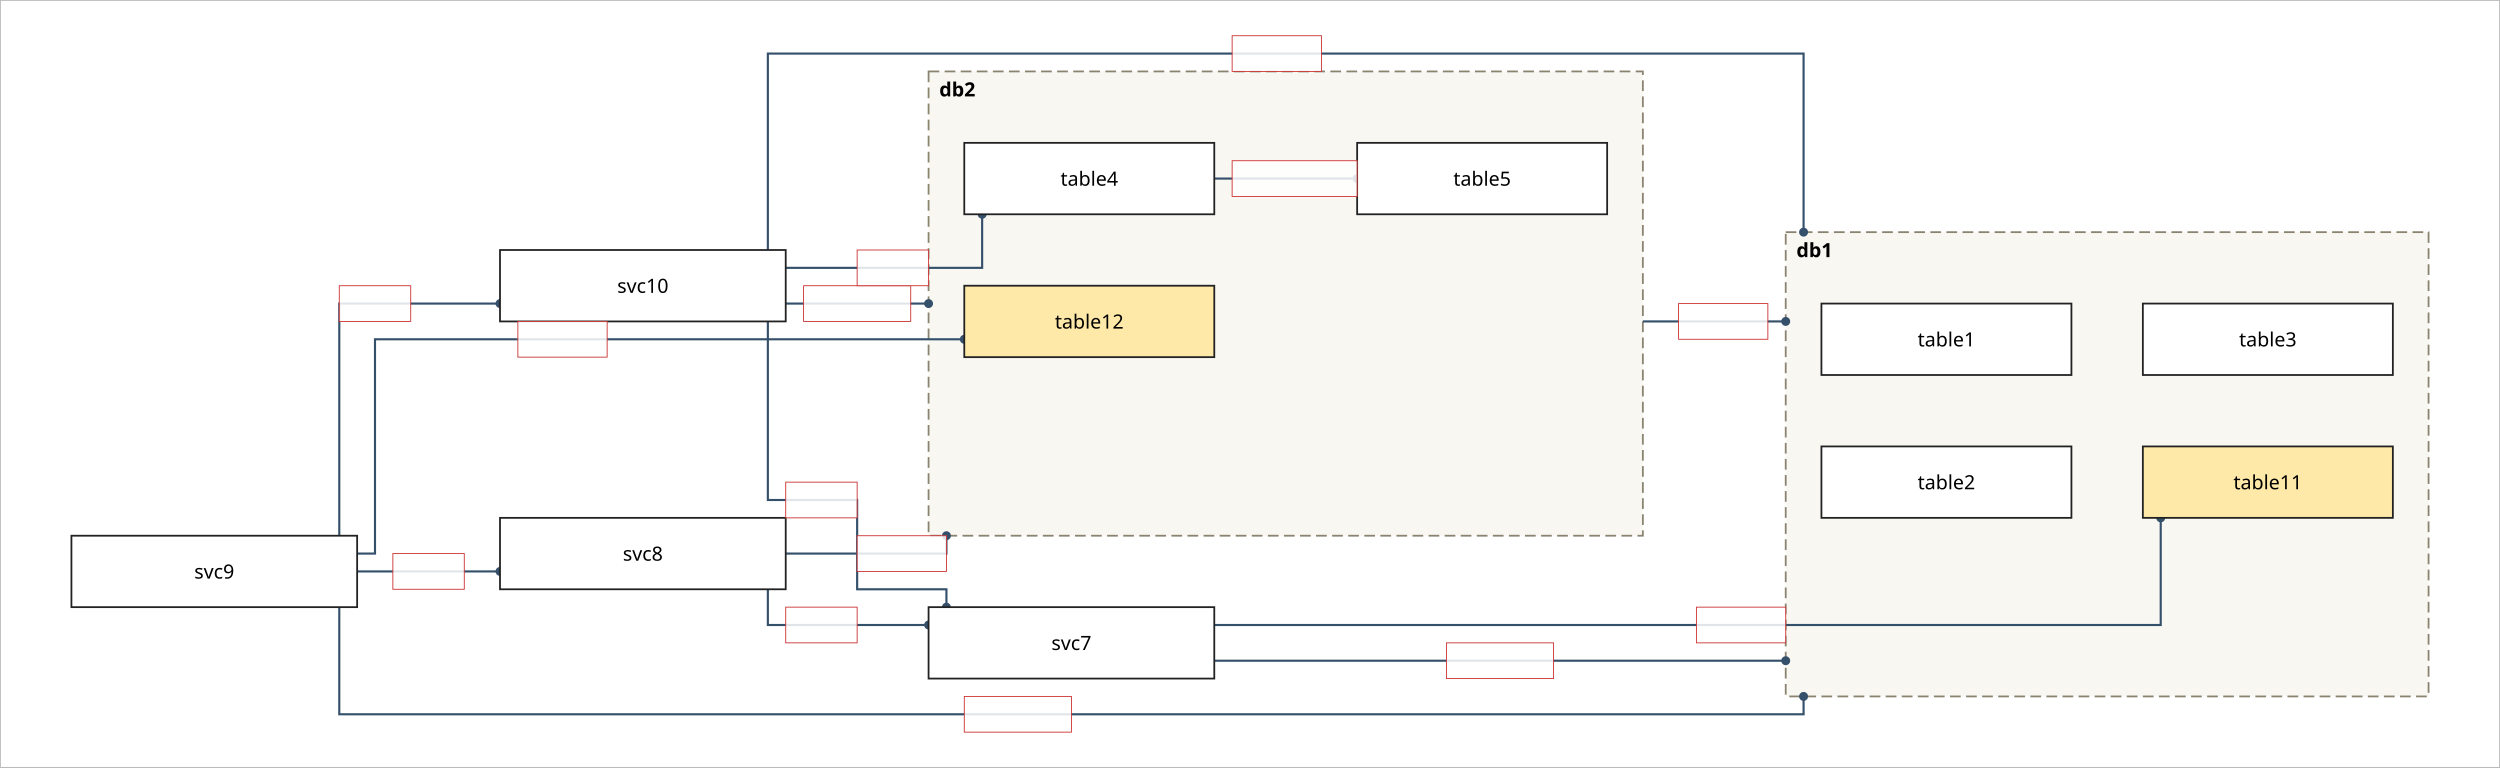
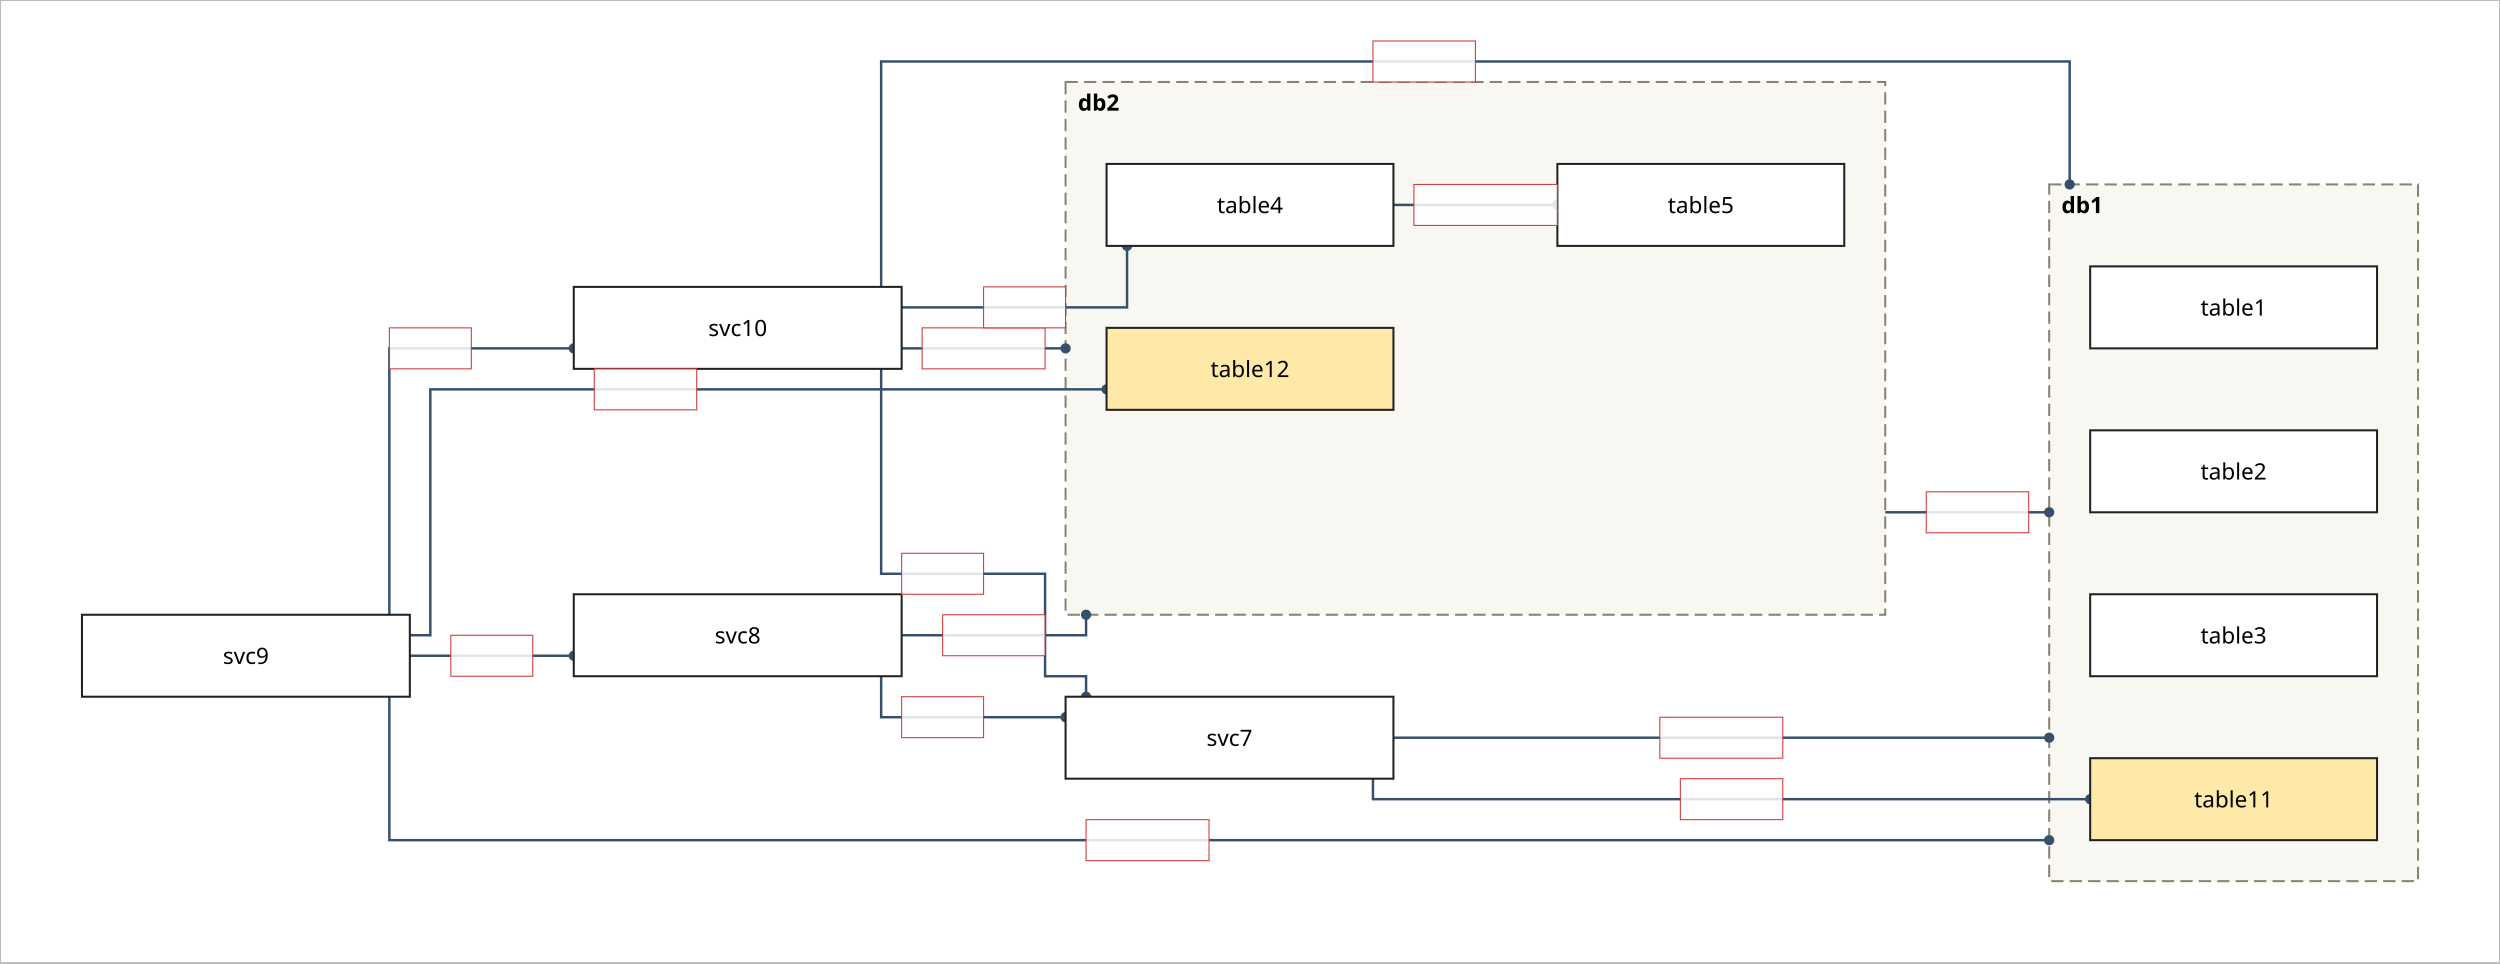
- <svg xmlns="http://www.w3.org/2000/svg" width="1400" height="430" viewBox="0 0 1400 430" font-family="sans-serif" font-size="11">
+ <svg xmlns="http://www.w3.org/2000/svg" width="1220" height="470" viewBox="0 0 1220 470" font-family="sans-serif" font-size="11">
  <rect width="100%" height="100%" fill="#fff" stroke="#bbb" />
-   <rect x="1000" y="130" width="360" height="260" fill="#f3f1ea" fill-opacity="0.6" stroke="#8a8370" stroke-dasharray="6 3" />
-   <text x="1006" y="144" font-weight="bold">db1</text>
+   <rect x="1000" y="90" width="180" height="340" fill="#f3f1ea" fill-opacity="0.6" stroke="#8a8370" stroke-dasharray="6 3" />
+   <text x="1006" y="104" font-weight="bold">db1</text>
  <rect x="520" y="40" width="400" height="260" fill="#f3f1ea" fill-opacity="0.6" stroke="#8a8370" stroke-dasharray="6 3" />
  <text x="526" y="54" font-weight="bold">db2</text>
  <polyline points="680,100 760,100" fill="none" stroke="#35506b" stroke-width="1.2" />
  <circle cx="760" cy="100" r="2.5" fill="#35506b" />
-   <polyline points="920,180 1000,180" fill="none" stroke="#35506b" stroke-width="1.2" />
-   <circle cx="1000" cy="180" r="2.5" fill="#35506b" />
-   <polyline points="430,140 430,30 1010,30 1010,130" fill="none" stroke="#35506b" stroke-width="1.2" />
-   <circle cx="1010" cy="130" r="2.5" fill="#35506b" />
+   <polyline points="920,250 1000,250" fill="none" stroke="#35506b" stroke-width="1.2" />
+   <circle cx="1000" cy="250" r="2.5" fill="#35506b" />
+   <polyline points="430,140 430,30 1010,30 1010,90" fill="none" stroke="#35506b" stroke-width="1.2" />
+   <circle cx="1010" cy="90" r="2.5" fill="#35506b" />
  <polyline points="440,170 520,170" fill="none" stroke="#35506b" stroke-width="1.2" />
  <circle cx="520" cy="170" r="2.5" fill="#35506b" />
  <polyline points="440,150 550,150 550,120" fill="none" stroke="#35506b" stroke-width="1.2" />
  <circle cx="550" cy="120" r="2.5" fill="#35506b" />
-   <polyline points="430,180 430,280 480,280 480,330 530,330 530,340" fill="none" stroke="#35506b" stroke-width="1.2" />
+   <polyline points="430,180 430,280 510,280 510,330 530,330 530,340" fill="none" stroke="#35506b" stroke-width="1.2" />
  <circle cx="530" cy="340" r="2.5" fill="#35506b" />
-   <polyline points="680,370 1000,370" fill="none" stroke="#35506b" stroke-width="1.2" />
-   <circle cx="1000" cy="370" r="2.5" fill="#35506b" />
-   <polyline points="680,350 1210,350 1210,290" fill="none" stroke="#35506b" stroke-width="1.2" />
-   <circle cx="1210" cy="290" r="2.5" fill="#35506b" />
+   <polyline points="680,360 1000,360" fill="none" stroke="#35506b" stroke-width="1.2" />
+   <circle cx="1000" cy="360" r="2.5" fill="#35506b" />
+   <polyline points="670,380 670,390 1020,390" fill="none" stroke="#35506b" stroke-width="1.2" />
+   <circle cx="1020" cy="390" r="2.5" fill="#35506b" />
  <polyline points="440,310 530,310 530,300" fill="none" stroke="#35506b" stroke-width="1.2" />
  <circle cx="530" cy="300" r="2.5" fill="#35506b" />
  <polyline points="430,330 430,350 520,350" fill="none" stroke="#35506b" stroke-width="1.2" />
  <circle cx="520" cy="350" r="2.5" fill="#35506b" />
-   <polyline points="190,340 190,400 1010,400 1010,390" fill="none" stroke="#35506b" stroke-width="1.2" />
-   <circle cx="1010" cy="390" r="2.5" fill="#35506b" />
+   <polyline points="190,340 190,410 1000,410" fill="none" stroke="#35506b" stroke-width="1.2" />
+   <circle cx="1000" cy="410" r="2.5" fill="#35506b" />
  <polyline points="200,310 210,310 210,190 540,190" fill="none" stroke="#35506b" stroke-width="1.2" />
  <circle cx="540" cy="190" r="2.5" fill="#35506b" />
  <polyline points="190,300 190,170 280,170" fill="none" stroke="#35506b" stroke-width="1.2" />
  <circle cx="280" cy="170" r="2.5" fill="#35506b" />
  <polyline points="200,320 280,320" fill="none" stroke="#35506b" stroke-width="1.2" />
  <circle cx="280" cy="320" r="2.5" fill="#35506b" />
-   <rect x="1020" y="170" width="140" height="40" fill="#fff" stroke="#222" />
-   <text x="1090" y="194" text-anchor="middle">table1</text>
-   <rect x="1200" y="250" width="140" height="40" fill="#ffe9a8" stroke="#222" />
-   <text x="1270" y="274" text-anchor="middle">table11</text>
-   <rect x="1020" y="250" width="140" height="40" fill="#fff" stroke="#222" />
-   <text x="1090" y="274" text-anchor="middle">table2</text>
-   <rect x="1200" y="170" width="140" height="40" fill="#fff" stroke="#222" />
-   <text x="1270" y="194" text-anchor="middle">table3</text>
+   <rect x="1020" y="130" width="140" height="40" fill="#fff" stroke="#222" />
+   <text x="1090" y="154" text-anchor="middle">table1</text>
+   <rect x="1020" y="370" width="140" height="40" fill="#ffe9a8" stroke="#222" />
+   <text x="1090" y="394" text-anchor="middle">table11</text>
+   <rect x="1020" y="210" width="140" height="40" fill="#fff" stroke="#222" />
+   <text x="1090" y="234" text-anchor="middle">table2</text>
+   <rect x="1020" y="290" width="140" height="40" fill="#fff" stroke="#222" />
+   <text x="1090" y="314" text-anchor="middle">table3</text>
  <rect x="540" y="160" width="140" height="40" fill="#ffe9a8" stroke="#222" />
  <text x="610" y="184" text-anchor="middle">table12</text>
  <rect x="540" y="80" width="140" height="40" fill="#fff" stroke="#222" />
  <text x="610" y="104" text-anchor="middle">table4</text>
  <rect x="760" y="80" width="140" height="40" fill="#fff" stroke="#222" />
  <text x="830" y="104" text-anchor="middle">table5</text>
  <rect x="280" y="140" width="160" height="40" fill="#fff" stroke="#222" />
  <text x="360" y="164" text-anchor="middle">svc10</text>
  <rect x="520" y="340" width="160" height="40" fill="#fff" stroke="#222" />
  <text x="600" y="364" text-anchor="middle">svc7</text>
  <rect x="280" y="290" width="160" height="40" fill="#fff" stroke="#222" />
  <text x="360" y="314" text-anchor="middle">svc8</text>
  <rect x="40" y="300" width="160" height="40" fill="#fff" stroke="#222" />
  <text x="120" y="324" text-anchor="middle">svc9</text>
  <rect x="690" y="90" width="70" height="20" fill="#fff" fill-opacity="0.85" stroke="#c33" stroke-width="0.5" />
-   <rect x="940" y="170" width="50" height="20" fill="#fff" fill-opacity="0.85" stroke="#c33" stroke-width="0.5" />
-   <rect x="690" y="20" width="50" height="20" fill="#fff" fill-opacity="0.85" stroke="#c33" stroke-width="0.5" />
+   <rect x="940" y="240" width="50" height="20" fill="#fff" fill-opacity="0.85" stroke="#c33" stroke-width="0.5" />
+   <rect x="670" y="20" width="50" height="20" fill="#fff" fill-opacity="0.85" stroke="#c33" stroke-width="0.5" />
  <rect x="450" y="160" width="60" height="20" fill="#fff" fill-opacity="0.85" stroke="#c33" stroke-width="0.5" />
  <rect x="480" y="140" width="40" height="20" fill="#fff" fill-opacity="0.85" stroke="#c33" stroke-width="0.5" />
  <rect x="440" y="270" width="40" height="20" fill="#fff" fill-opacity="0.85" stroke="#c33" stroke-width="0.5" />
-   <rect x="810" y="360" width="60" height="20" fill="#fff" fill-opacity="0.85" stroke="#c33" stroke-width="0.5" />
-   <rect x="950" y="340" width="50" height="20" fill="#fff" fill-opacity="0.85" stroke="#c33" stroke-width="0.5" />
-   <rect x="480" y="300" width="50" height="20" fill="#fff" fill-opacity="0.85" stroke="#c33" stroke-width="0.5" />
+   <rect x="810" y="350" width="60" height="20" fill="#fff" fill-opacity="0.85" stroke="#c33" stroke-width="0.5" />
+   <rect x="820" y="380" width="50" height="20" fill="#fff" fill-opacity="0.85" stroke="#c33" stroke-width="0.5" />
+   <rect x="460" y="300" width="50" height="20" fill="#fff" fill-opacity="0.85" stroke="#c33" stroke-width="0.5" />
  <rect x="440" y="340" width="40" height="20" fill="#fff" fill-opacity="0.85" stroke="#c33" stroke-width="0.5" />
-   <rect x="540" y="390" width="60" height="20" fill="#fff" fill-opacity="0.85" stroke="#c33" stroke-width="0.5" />
+   <rect x="530" y="400" width="60" height="20" fill="#fff" fill-opacity="0.85" stroke="#c33" stroke-width="0.5" />
  <rect x="290" y="180" width="50" height="20" fill="#fff" fill-opacity="0.85" stroke="#c33" stroke-width="0.5" />
  <rect x="190" y="160" width="40" height="20" fill="#fff" fill-opacity="0.85" stroke="#c33" stroke-width="0.5" />
  <rect x="220" y="310" width="40" height="20" fill="#fff" fill-opacity="0.85" stroke="#c33" stroke-width="0.5" />
</svg>
